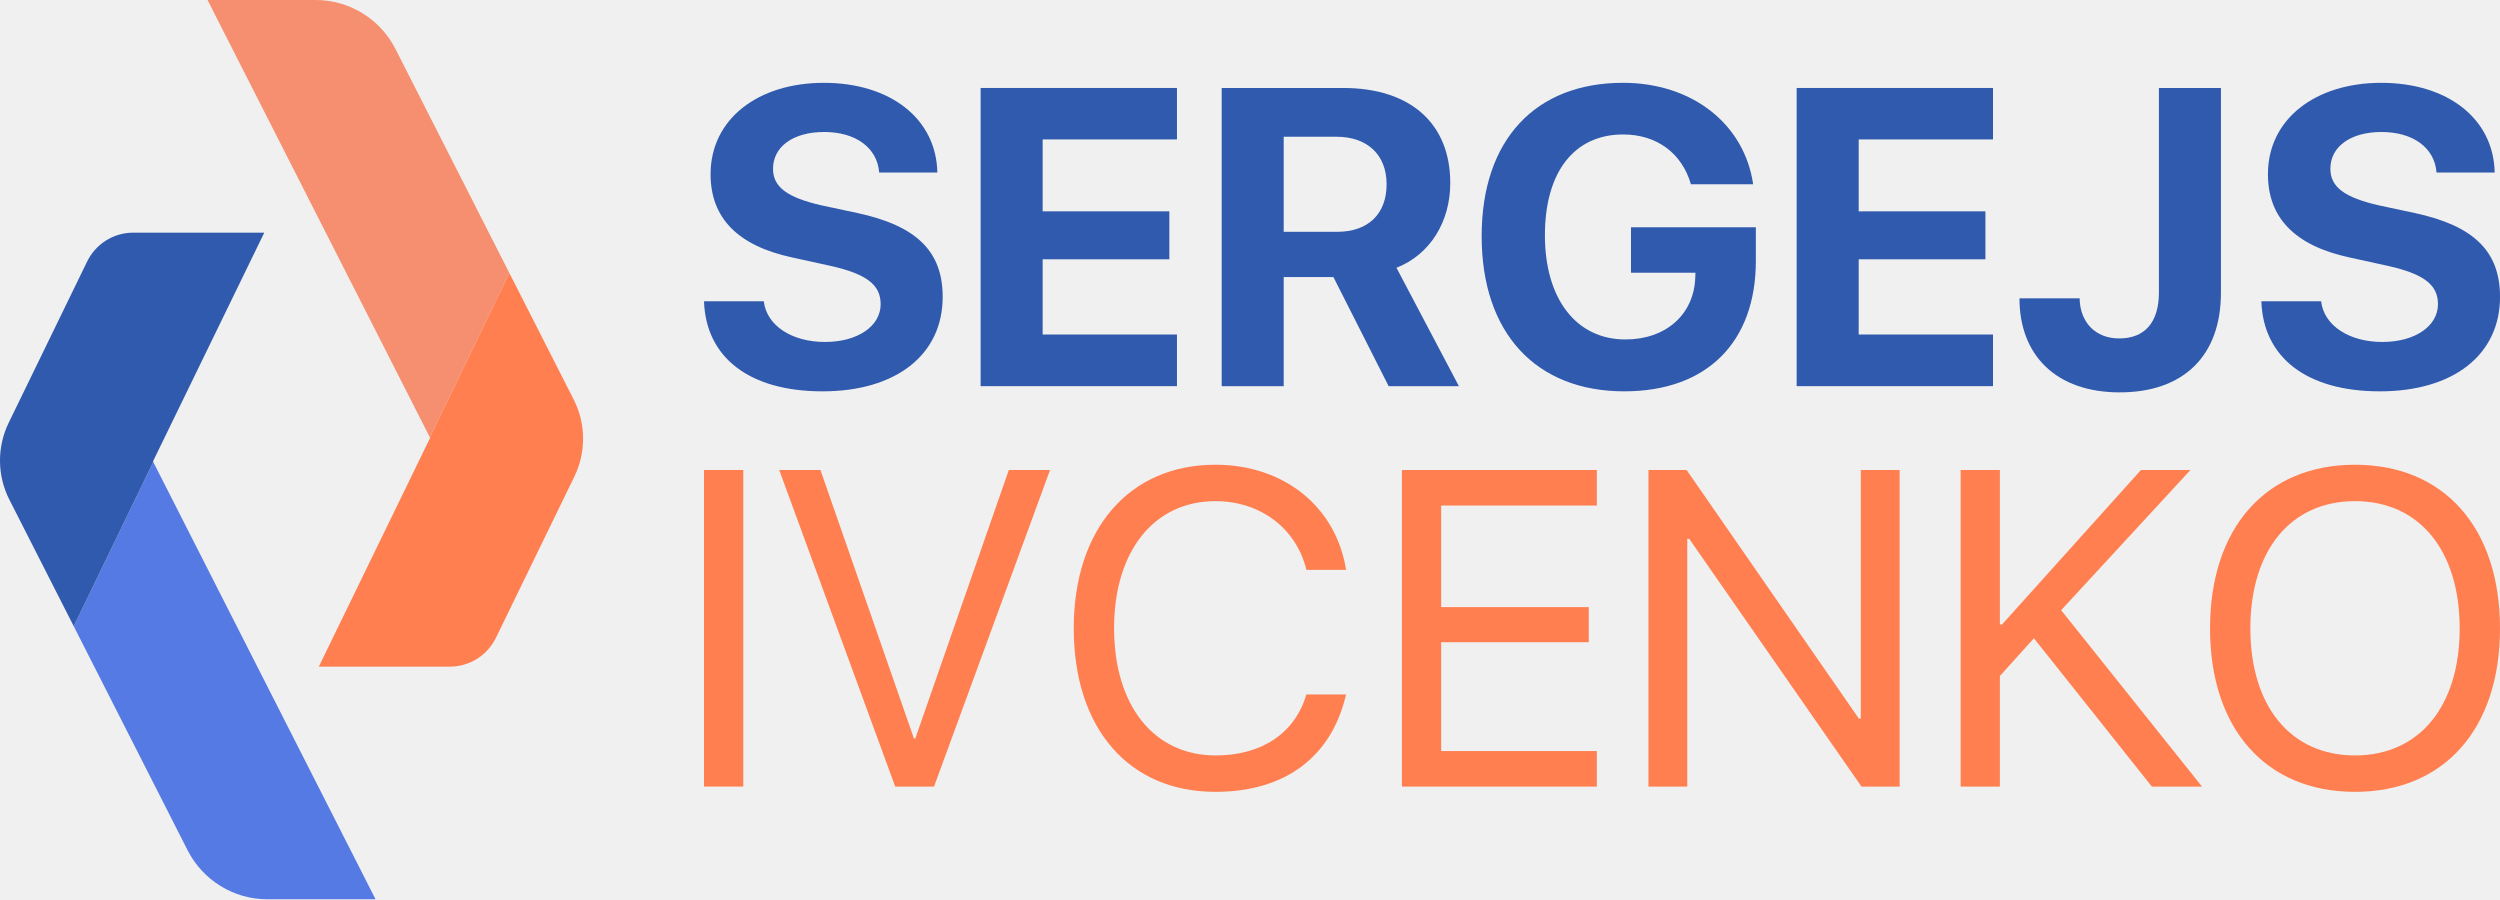
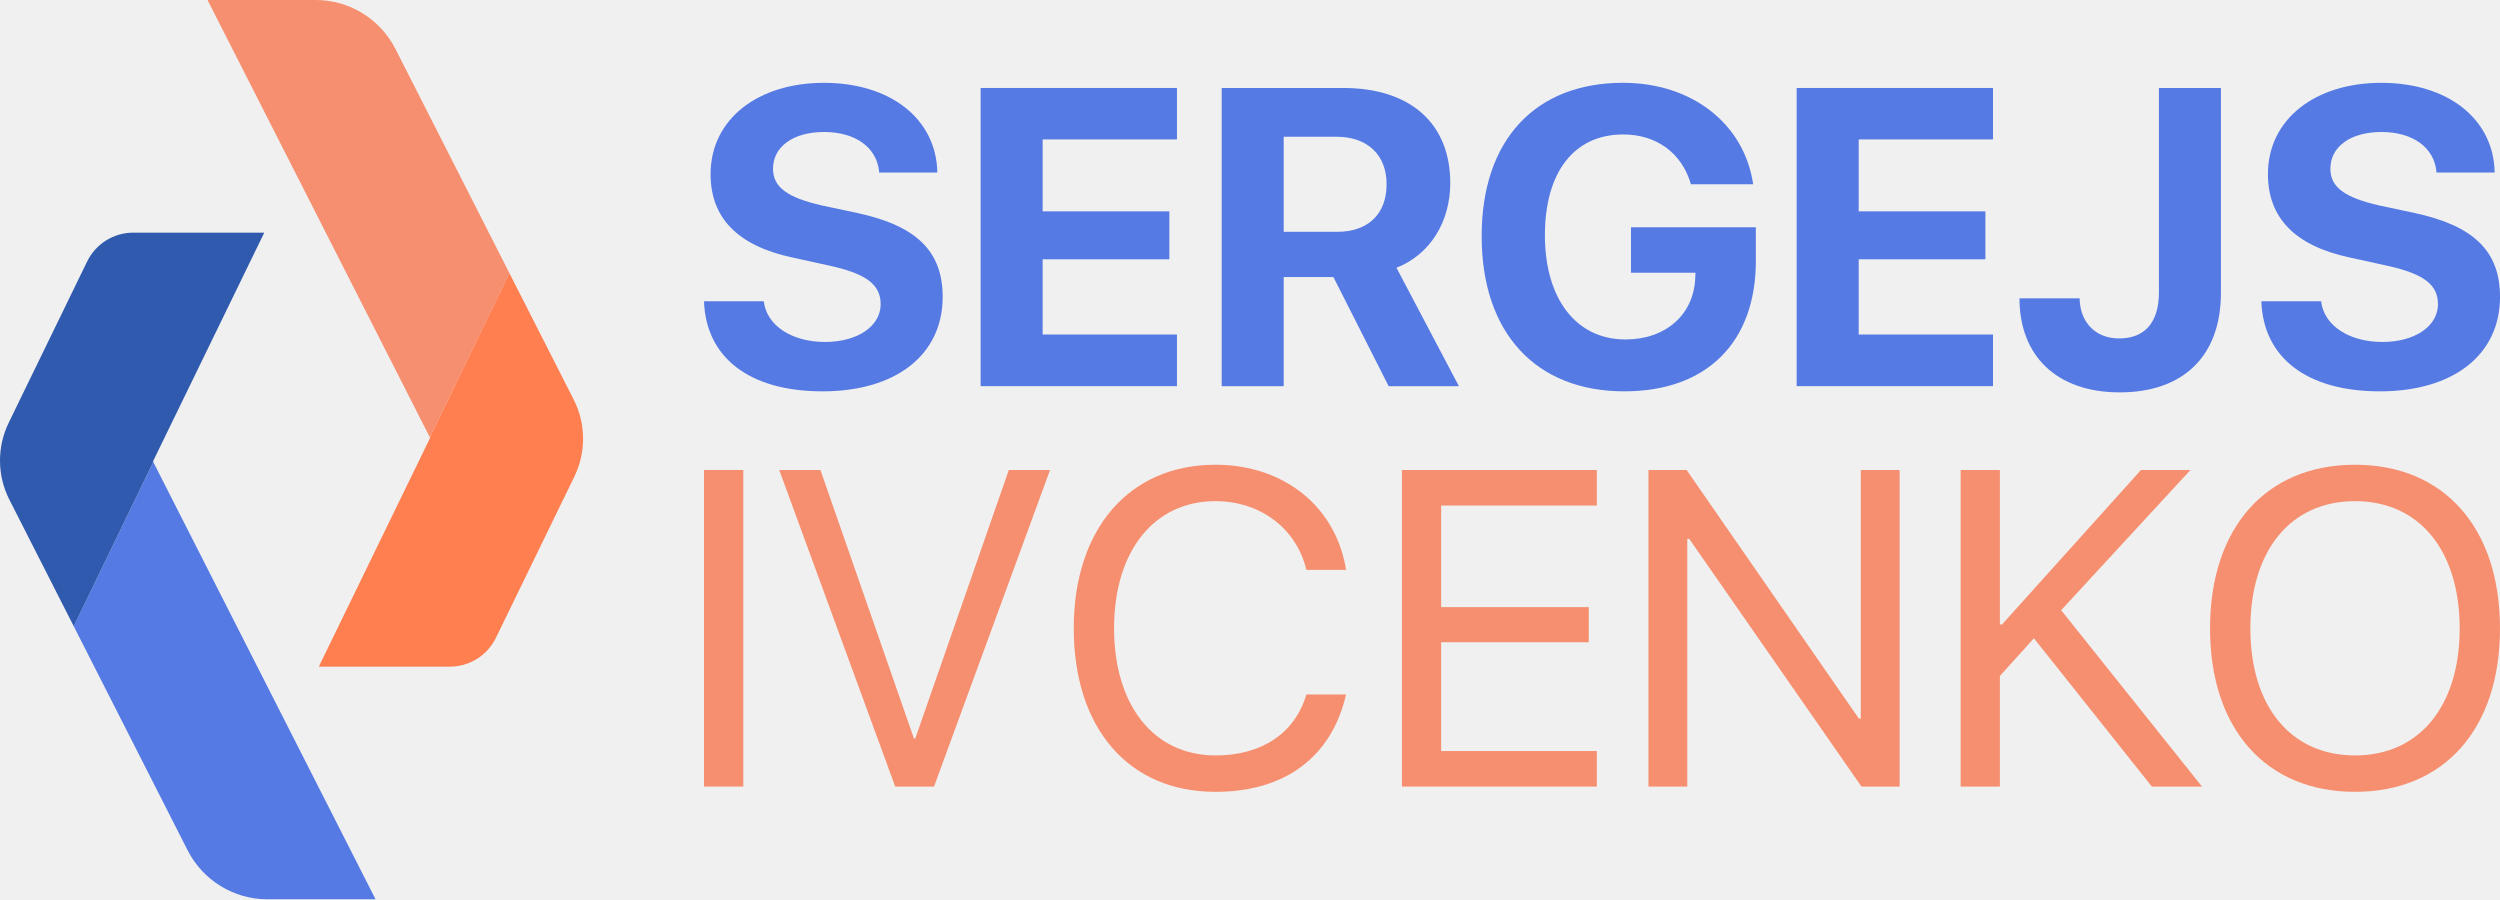
<svg xmlns="http://www.w3.org/2000/svg" width="139" height="50" viewBox="0 0 139 50" fill="none">
-   <g clip-path="url(#clip0_518_440)">
-     <path d="M42.466 16.749C42.626 18.117 44.042 19.013 45.869 19.013C47.696 19.013 48.964 18.128 48.964 16.911C48.964 15.831 48.175 15.233 46.188 14.785L44.042 14.314C41.004 13.659 39.508 12.108 39.508 9.684C39.508 6.627 42.135 4.605 45.812 4.605C49.489 4.605 52.058 6.593 52.116 9.591H48.884C48.77 8.189 47.548 7.339 45.824 7.339C44.099 7.339 42.98 8.155 42.98 9.384C42.98 10.406 43.78 10.982 45.675 11.418L47.673 11.844C50.973 12.556 52.413 13.981 52.413 16.508C52.413 19.726 49.82 21.759 45.732 21.759C41.645 21.759 39.247 19.863 39.143 16.75H42.466V16.749Z" fill="#305AAD" />
-     <path d="M65.439 21.471H54.522V4.891H65.439V7.752H57.971V11.751H65.016V14.417H57.971V18.599H65.439V21.471V21.471Z" fill="#305AAD" />
-     <path d="M71.375 21.471H67.926V4.891H74.675C78.466 4.891 80.635 6.902 80.635 10.177C80.635 12.303 79.539 14.141 77.644 14.888L81.115 21.471H77.209L74.138 15.405H71.374V21.471H71.375ZM71.375 12.889H74.343C76.079 12.889 77.095 11.889 77.095 10.246C77.095 8.603 76.022 7.603 74.309 7.603H71.374V12.889H71.375Z" fill="#305AAD" />
-     <path d="M90.317 21.759C85.395 21.759 82.38 18.518 82.38 13.13C82.38 7.742 85.395 4.604 90.236 4.604C94.085 4.604 96.985 6.891 97.476 10.246H94.016C93.514 8.51 92.109 7.476 90.248 7.476C87.53 7.476 85.897 9.557 85.897 13.083C85.897 16.61 87.633 18.874 90.374 18.874C92.623 18.874 94.188 17.484 94.257 15.428L94.268 15.163H90.683V12.635H97.625V14.508C97.625 19.023 94.908 21.758 90.317 21.758L90.317 21.759Z" fill="#305AAD" />
-     <path d="M110.811 21.471H99.894V4.891H110.811V7.752H103.343V11.751H110.389V14.417H103.343V18.599H110.811V21.471V21.471Z" fill="#305AAD" />
-     <path d="M115.627 16.588C115.65 17.933 116.518 18.817 117.82 18.817C119.259 18.817 120.036 17.921 120.036 16.255V4.891H123.484V16.278C123.484 19.806 121.383 21.816 117.855 21.816C114.326 21.816 112.282 19.76 112.282 16.588H115.628H115.627Z" fill="#305AAD" />
-     <path d="M129.054 16.749C129.214 18.116 130.63 19.013 132.457 19.013C134.284 19.013 135.551 18.128 135.551 16.911C135.551 15.831 134.763 15.233 132.777 14.785L130.63 14.314C127.592 13.659 126.097 12.108 126.097 9.684C126.097 6.627 128.723 4.605 132.4 4.605C136.077 4.605 138.646 6.593 138.704 9.591H135.472C135.358 8.189 134.136 7.339 132.412 7.339C130.687 7.339 129.569 8.155 129.569 9.384C129.569 10.406 130.368 10.982 132.263 11.418L134.262 11.844C137.562 12.556 139.001 13.981 139.001 16.508C139.001 19.726 136.409 21.759 132.321 21.759C128.233 21.759 125.835 19.863 125.732 16.75H129.054L129.054 16.749Z" fill="#305AAD" />
-     <path d="M41.327 26.131H39.143V43.733H41.327V26.131Z" fill="#FF7F50" />
-     <path d="M49.774 43.734L43.325 26.132H45.616L50.816 41.063H50.889L56.09 26.132H58.382L51.932 43.734H49.774Z" fill="#FF7F50" />
-     <path d="M59.7 34.927C59.7 29.401 62.791 25.839 67.579 25.839C71.386 25.839 74.284 28.169 74.841 31.683H72.635C72.077 29.377 70.077 27.864 67.579 27.864C64.161 27.864 61.943 30.646 61.943 34.927C61.943 39.208 64.137 42.002 67.592 42.002C70.162 42.002 72.004 40.758 72.635 38.611H74.841C74.041 42.088 71.447 44.027 67.579 44.027C62.755 44.027 59.7 40.502 59.7 34.928V34.927Z" fill="#FF7F50" />
-     <path d="M88.784 43.734H77.946V26.132H88.784V28.108H80.128V33.756H88.335V35.708H80.128V41.758H88.784V43.734Z" fill="#FF7F50" />
-     <path d="M91.654 43.734V26.132H93.776L103.352 39.953H103.461V26.132H105.62V43.734H103.499L93.922 29.962H93.813V43.734H91.654Z" fill="#FF7F50" />
-     <path d="M109.011 43.734V26.132H111.193V34.719H111.315L119.037 26.132H121.789L114.6 33.927L122.431 43.734H119.643L113.085 35.488L111.193 37.586V43.734H109.011Z" fill="#FF7F50" />
-     <path d="M139 34.939C139 40.526 135.896 44.027 130.939 44.027C125.981 44.027 122.878 40.526 122.878 34.939C122.878 29.353 125.981 25.839 130.939 25.839C135.896 25.839 139 29.353 139 34.939ZM125.12 34.939C125.12 39.27 127.362 42.002 130.939 42.002C134.515 42.002 136.758 39.269 136.758 34.939C136.758 30.609 134.515 27.864 130.939 27.864C127.362 27.864 125.12 30.597 125.12 34.939Z" fill="#FF7F50" />
+   <g clip-path="url(#clip0_518_414)">
+     <path d="M90.317 21.759C85.395 21.759 82.38 18.518 82.38 13.13C82.38 7.742 85.395 4.604 90.236 4.604C94.085 4.604 96.985 6.891 97.476 10.246H94.016C93.514 8.51 92.109 7.476 90.248 7.476C87.53 7.476 85.897 9.557 85.897 13.083C85.897 16.61 87.633 18.874 90.374 18.874C92.623 18.874 94.188 17.484 94.257 15.428L94.268 15.163H90.683V12.635H97.625V14.508C97.625 19.023 94.908 21.758 90.317 21.758L90.317 21.759Z" fill="#567AE4" />
+     <path d="M42.466 16.749C42.626 18.116 44.042 19.013 45.869 19.013C47.696 19.013 48.964 18.128 48.964 16.911C48.964 15.831 48.175 15.233 46.188 14.785L44.042 14.314C41.004 13.659 39.508 12.108 39.508 9.683C39.508 6.627 42.135 4.605 45.812 4.605C49.489 4.605 52.058 6.593 52.116 9.591H48.884C48.77 8.189 47.548 7.339 45.824 7.339C44.099 7.339 42.98 8.155 42.98 9.384C42.98 10.406 43.78 10.982 45.675 11.418L47.673 11.844C50.973 12.556 52.413 13.981 52.413 16.508C52.413 19.725 49.82 21.759 45.732 21.759C41.645 21.759 39.247 19.863 39.143 16.75H42.466V16.749Z" fill="#567AE4" />
+     <path d="M65.439 21.471H54.522V4.891H65.439V7.752H57.971V11.751H65.016V14.417H57.971V18.599H65.439V21.471Z" fill="#567AE4" />
+     <path fill-rule="evenodd" clip-rule="evenodd" d="M67.926 21.471H71.374V15.405H74.138L77.209 21.471H81.115L77.644 14.888C79.539 14.141 80.635 12.303 80.635 10.177C80.635 6.902 78.466 4.891 74.675 4.891H67.926V21.471ZM74.343 12.889H71.374V7.603H74.309C76.022 7.603 77.095 8.603 77.095 10.246C77.095 11.889 76.079 12.889 74.343 12.889Z" fill="#567AE4" />
+     <path d="M99.894 21.471H110.811V18.599H103.343V14.417H110.388V11.751H103.343V7.752H110.811V4.891H99.894V21.471Z" fill="#567AE4" />
+     <path d="M115.627 16.588C115.65 17.933 116.518 18.817 117.82 18.817C119.259 18.817 120.036 17.921 120.036 16.255V4.891H123.484V16.278C123.484 19.806 121.383 21.816 117.855 21.816C114.326 21.816 112.282 19.76 112.282 16.588H115.627Z" fill="#567AE4" />
+     <path d="M129.054 16.75L129.054 16.749L129.054 16.75H129.054Z" fill="#567AE4" />
+     <path d="M129.054 16.75H125.732C125.835 19.863 128.233 21.759 132.321 21.759C136.409 21.759 139.001 19.725 139.001 16.508C139.001 13.981 137.562 12.556 134.262 11.844L132.263 11.418C130.368 10.982 129.569 10.406 129.569 9.384C129.569 8.155 130.687 7.339 132.412 7.339C134.136 7.339 135.358 8.189 135.472 9.591H138.704C138.646 6.593 136.077 4.605 132.4 4.605C128.723 4.605 126.097 6.627 126.097 9.683C126.097 12.108 127.592 13.659 130.63 14.314L132.777 14.785C134.763 15.233 135.551 15.831 135.551 16.911C135.551 18.128 134.284 19.013 132.457 19.013C130.63 19.013 129.214 18.117 129.054 16.75Z" fill="#567AE4" />
+     <path d="M67.579 25.839C62.791 25.839 59.7 29.401 59.7 34.927V34.928C59.7 40.502 62.755 44.027 67.579 44.027C71.447 44.027 74.041 42.088 74.841 38.611H72.635C72.004 40.758 70.162 42.002 67.592 42.002C64.137 42.002 61.943 39.208 61.943 34.927C61.943 30.646 64.161 27.864 67.579 27.864C70.077 27.864 72.077 29.377 72.635 31.683H74.841C74.284 28.169 71.386 25.839 67.579 25.839Z" fill="#F68F6F" />
+     <path d="M41.327 26.131H39.143V43.733H41.327V26.131Z" fill="#F68F6F" />
+     <path d="M49.774 43.734L43.325 26.132H45.616L50.816 41.063H50.889L56.09 26.132H58.382L51.932 43.734H49.774Z" fill="#F68F6F" />
+     <path d="M88.784 43.734H77.946V26.132H88.784V28.108H80.128V33.756H88.335V35.708H80.128V41.758H88.784V43.734Z" fill="#F68F6F" />
+     <path d="M91.654 26.132V43.734H93.813V29.962H93.922L103.499 43.734H105.62V26.132H103.461V39.953H103.352L93.776 26.132H91.654Z" fill="#F68F6F" />
+     <path d="M109.011 43.734V26.132H111.193V34.719H111.315L119.037 26.132H121.789L114.6 33.927L122.431 43.734H119.643L113.085 35.488L111.193 37.586V43.734H109.011Z" fill="#F68F6F" />
+     <path fill-rule="evenodd" clip-rule="evenodd" d="M130.939 44.026C135.896 44.026 139 40.526 139 34.939C139 29.353 135.896 25.839 130.939 25.839C125.981 25.839 122.878 29.353 122.878 34.939C122.878 40.526 125.981 44.026 130.939 44.026ZM130.939 42.002C127.362 42.002 125.12 39.27 125.12 34.939C125.12 30.597 127.362 27.864 130.939 27.864C134.515 27.864 136.758 30.609 136.758 34.939C136.758 39.269 134.515 42.002 130.939 42.002Z" fill="#F68F6F" />
    <path d="M28.321 15.182L23.899 24.315L11.539 0H17.555C19.426 0 21.14 1.054 21.993 2.731L22.253 3.244L28.321 15.182V15.182Z" fill="#F68F6F" />
-     <path d="M31.936 26.495L27.576 35.458C27.098 36.441 26.103 37.065 25.014 37.065H17.726L23.914 24.347L23.899 24.315L28.32 15.181L29.104 16.721L31.899 22.218C32.58 23.558 32.594 25.144 31.936 26.495L31.936 26.495Z" fill="#FF7F50" />
+     <path d="M31.936 26.495L27.576 35.458C27.097 36.441 26.103 37.065 25.013 37.065H17.726L23.914 24.347L23.899 24.315L28.32 15.181L31.898 22.218C32.58 23.558 32.593 25.144 31.936 26.494L31.936 26.495Z" fill="#FF7F50" />
    <path d="M4.099 34.818L8.521 25.685L20.881 50H14.864C12.993 50 11.28 48.946 10.427 47.269L10.167 46.756L4.099 34.818L4.099 34.818Z" fill="#567AE4" />
-     <path d="M0.484 23.505L4.844 14.542C5.323 13.559 6.317 12.935 7.407 12.935H14.694L8.506 25.653L8.521 25.685L4.1 34.819L3.316 33.279L0.521 27.781C-0.161 26.442 -0.174 24.856 0.484 23.505Z" fill="#305AAD" />
+     <path d="M0.484 23.505L4.844 14.541C5.323 13.559 6.317 12.935 7.407 12.935H14.694L8.506 25.653L8.521 25.685L4.1 34.819L3.316 33.279L0.521 27.781C-0.161 26.442 -0.174 24.856 0.484 23.505Z" fill="#305AAD" />
  </g>
  <defs>
-     <clipPath id="clip0_518_440">
+     <clipPath id="clip0_518_414">
      <rect width="139" height="50" fill="white" />
    </clipPath>
  </defs>
</svg>
